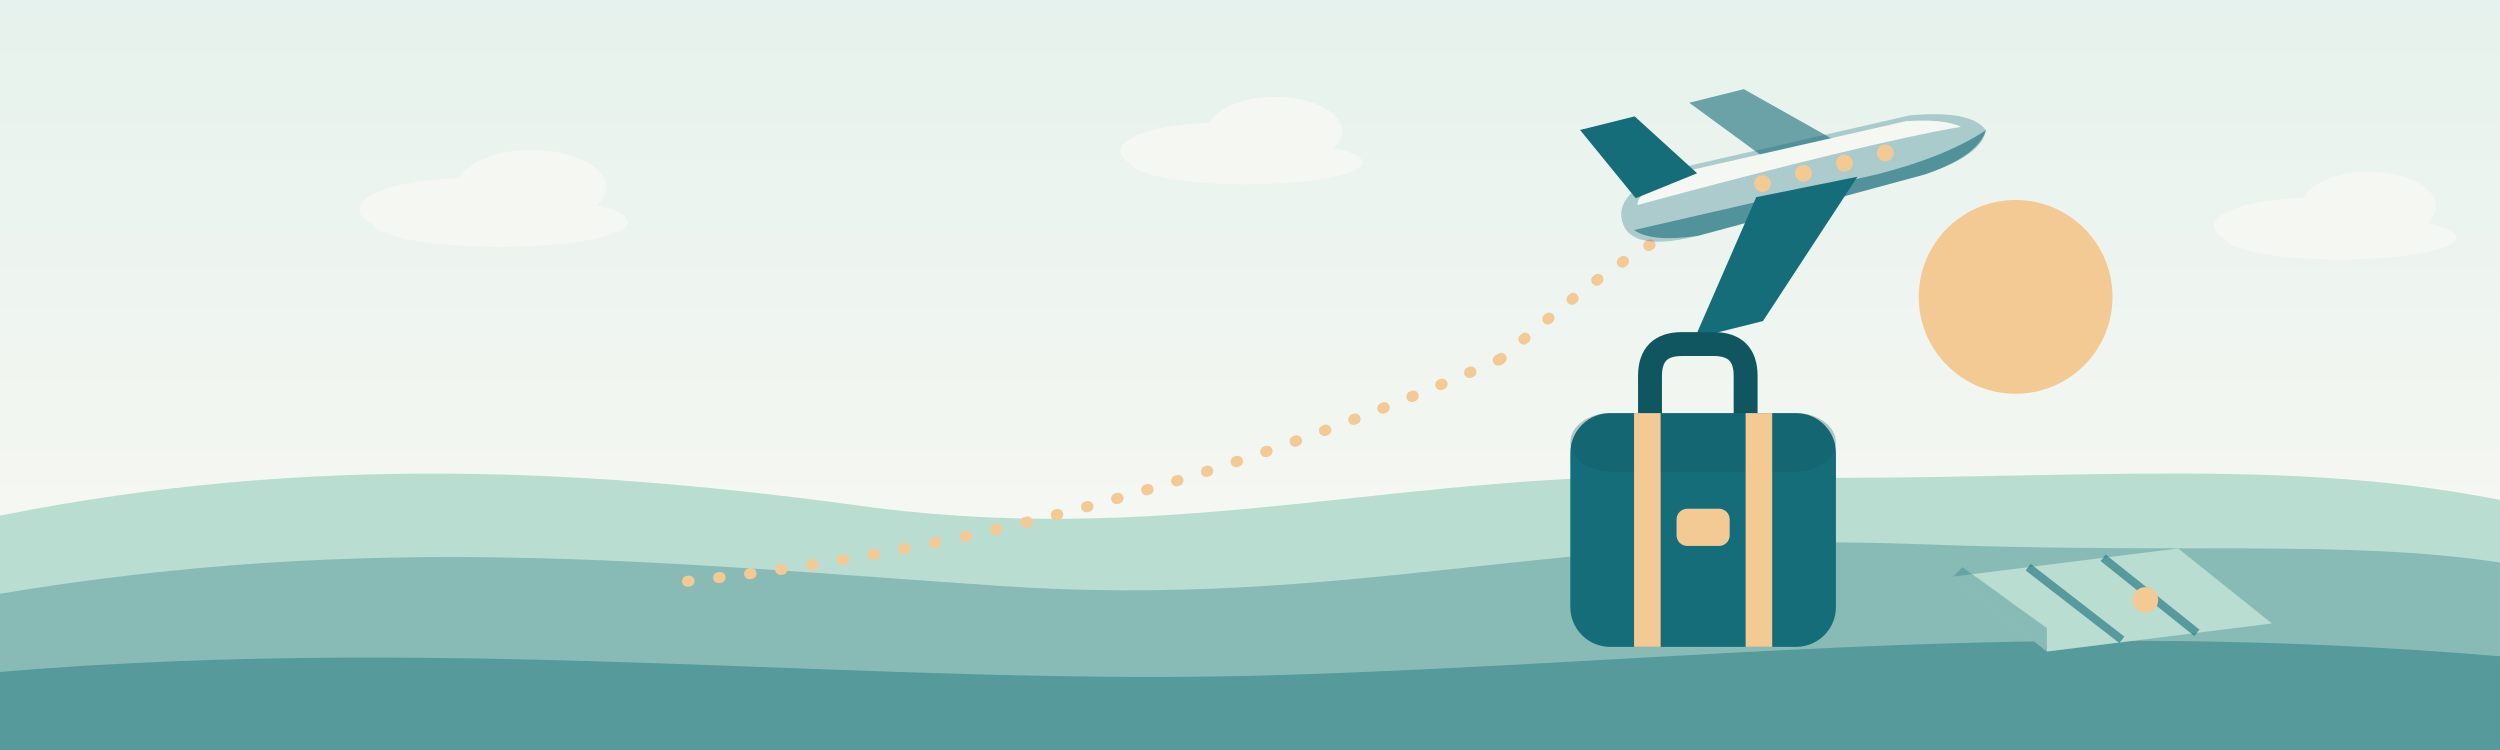
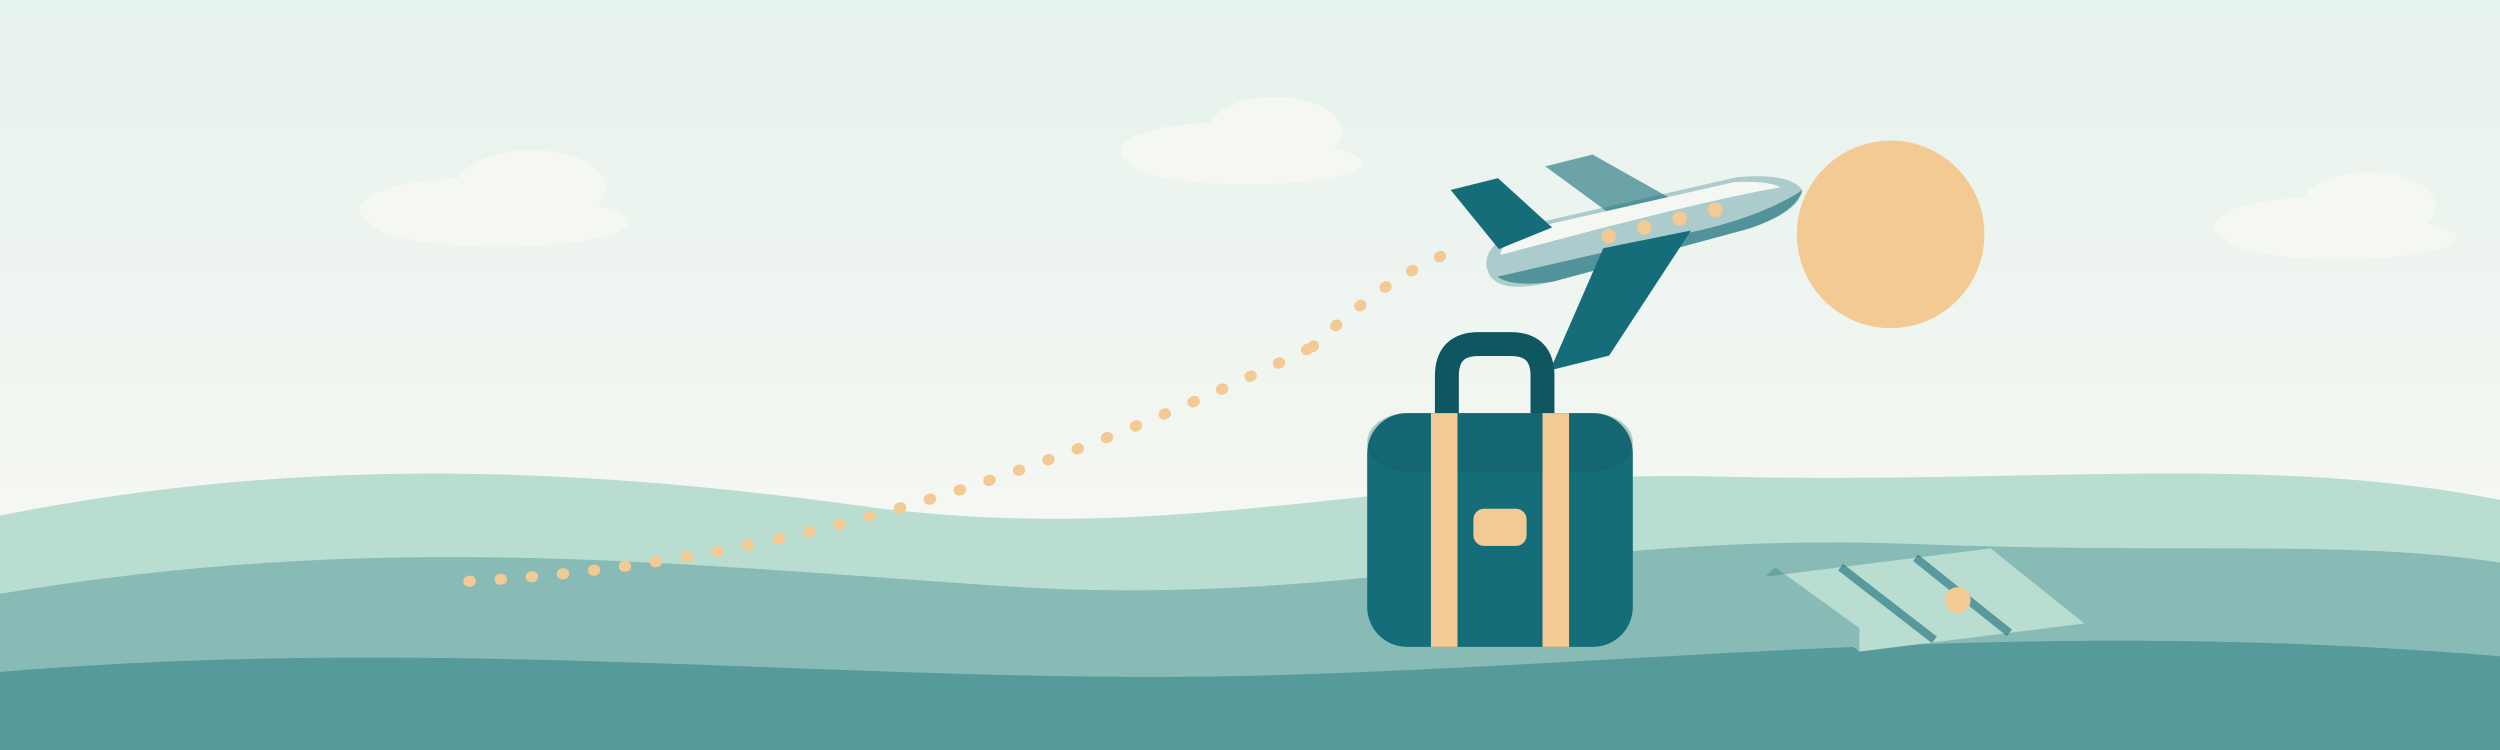
<svg xmlns="http://www.w3.org/2000/svg" viewBox="0 0 1600 480" preserveAspectRatio="xMidYMid slice">
  <defs>
    <linearGradient id="sky" x1="0" y1="0" x2="0" y2="1">
      <stop offset="0" stop-color="#E6F2ED" />
      <stop offset="0.72" stop-color="#F5F7F2" />
    </linearGradient>
  </defs>
  <rect width="1600" height="480" fill="url(#sky)" />
-   <circle cx="1290" cy="190" r="62" fill="#F3C994" />
+   <circle cx="1210" cy="150" r="60" fill="#F3C994" />
  <g fill="#F5F7F2">
    <ellipse cx="300" cy="134" rx="70" ry="20" />
    <ellipse cx="340" cy="120" rx="48" ry="24" />
    <ellipse cx="320" cy="142" rx="82" ry="16" />
  </g>
  <g fill="#F5F7F2">
    <ellipse cx="780" cy="96.6" rx="63" ry="18" />
    <ellipse cx="816" cy="84" rx="43" ry="22" />
    <ellipse cx="798" cy="104" rx="74" ry="14" />
  </g>
  <g fill="#F5F7F2">
    <ellipse cx="1480" cy="144.6" rx="63" ry="18" />
    <ellipse cx="1516" cy="132" rx="43" ry="22" />
    <ellipse cx="1498" cy="152" rx="74" ry="14" />
  </g>
  <path d="M0 330 C200 290 380 300 560 325 C760 350 900 300 1100 305 C1300 310 1450 290 1600 320 L1600 480 L0 480Z" fill="#B9DDD0" />
  <path d="M0 380 C240 340 420 360 640 375 C860 390 1000 340 1220 348 C1400 355 1500 345 1600 360 L1600 480 L0 480Z" fill="#88BBB6" />
-   <path d="M440 372 C640 350 800 300 960 230" fill="none" stroke="#F3C994" stroke-width="7" stroke-linecap="round" stroke-dasharray="1 19" />
-   <path d="M960 230 C1000 196 1030 170 1068 150" fill="none" stroke="#F3C994" stroke-width="7" stroke-linecap="round" stroke-dasharray="1 19" />
+   <path d="M300 372 C520 360 700 290 840 222" fill="none" stroke="#F3C994" stroke-width="7" stroke-linecap="round" stroke-dasharray="1 19" />
+   <path d="M840 222 C872 192 900 172 932 160" fill="none" stroke="#F3C994" stroke-width="7" stroke-linecap="round" stroke-dasharray="1 19" />
  <path d="M0 430 C300 405 560 440 820 432 C1080 424 1300 395 1600 420 L1600 480 L0 480Z" fill="#579A9C" />
-   <g transform="translate(1140 116) rotate(-14) scale(1.5)">
+   <g transform="translate(1040 150) rotate(-14) scale(1.3)">
    <path d="M0 -6 L-30 -42 L-6 -42 L30 -8Z" fill="#166D7A" fill-opacity="0.6" />
    <path d="M-70 0 Q-70 -14 -40 -16 L60 -14 Q86 -10 90 0 Q86 10 60 12 L-40 14 Q-70 14 -70 0Z" fill="#166D7A" fill-opacity="0.3" />
    <path d="M-62 -5 Q-60 -12 -38 -14 L58 -12 Q74 -9 80 -4 Q40 -7 -62 -5Z" fill="#F5F7F2" />
    <path d="M-66 5 Q-60 12 -40 14 L60 12 Q84 10 90 0 Q70 7 40 7Z" fill="#166D7A" fill-opacity="0.6" />
    <path d="M-62 -8 L-78 -42 L-54 -42 L-34 -12Z" fill="#166D7A" />
    <path d="M-12 4 L-52 56 L-22 56 L32 6Z" fill="#166D7A" />
    <g fill="#F3C994">
      <circle cx="-8" cy="-1" r="3.6" />
      <circle cx="10" cy="-1" r="3.6" />
      <circle cx="28" cy="-1" r="3.6" />
      <circle cx="46" cy="-1" r="3.6" />
    </g>
  </g>
-   <g transform="translate(1090 414) scale(1.7) translate(-1138 -414)">
+   <g transform="translate(960 414) scale(1.7) translate(-1138 -414)">
    <path d="M1118 330 V312 Q1118 300 1130 300 H1142 Q1154 300 1154 312 V330" fill="none" stroke="#0F5660" stroke-width="9" stroke-linecap="round" />
    <rect x="1088" y="326" width="100" height="88" rx="15" fill="#166D7A" />
    <rect x="1088" y="326" width="100" height="22" rx="15" fill="#0F5660" fill-opacity="0.3" />
    <rect x="1112" y="326" width="10" height="88" fill="#F3C994" />
    <rect x="1154" y="326" width="10" height="88" fill="#F3C994" />
    <rect x="1128" y="362" width="20" height="14" rx="4" fill="#F3C994" />
  </g>
-   <g transform="translate(1250 414) scale(1.5) translate(-1210 -414)">
+   <g transform="translate(1130 414) scale(1.5) translate(-1210 -414)">
    <path d="M1210 384 L1306 372 L1346 404 L1250 416Z" fill="#B9DDD0" />
    <path d="M1210 384 L1250 416 L1250 406 L1214 380Z" fill="#166D7A" fill-opacity="0.3" />
    <path d="M1242 380 L1282 411 M1274 376 L1314 408" stroke="#166D7A" stroke-opacity="0.6" stroke-width="3.5" fill="none" />
    <circle cx="1292" cy="394" r="5.5" fill="#F3C994" />
  </g>
</svg>
